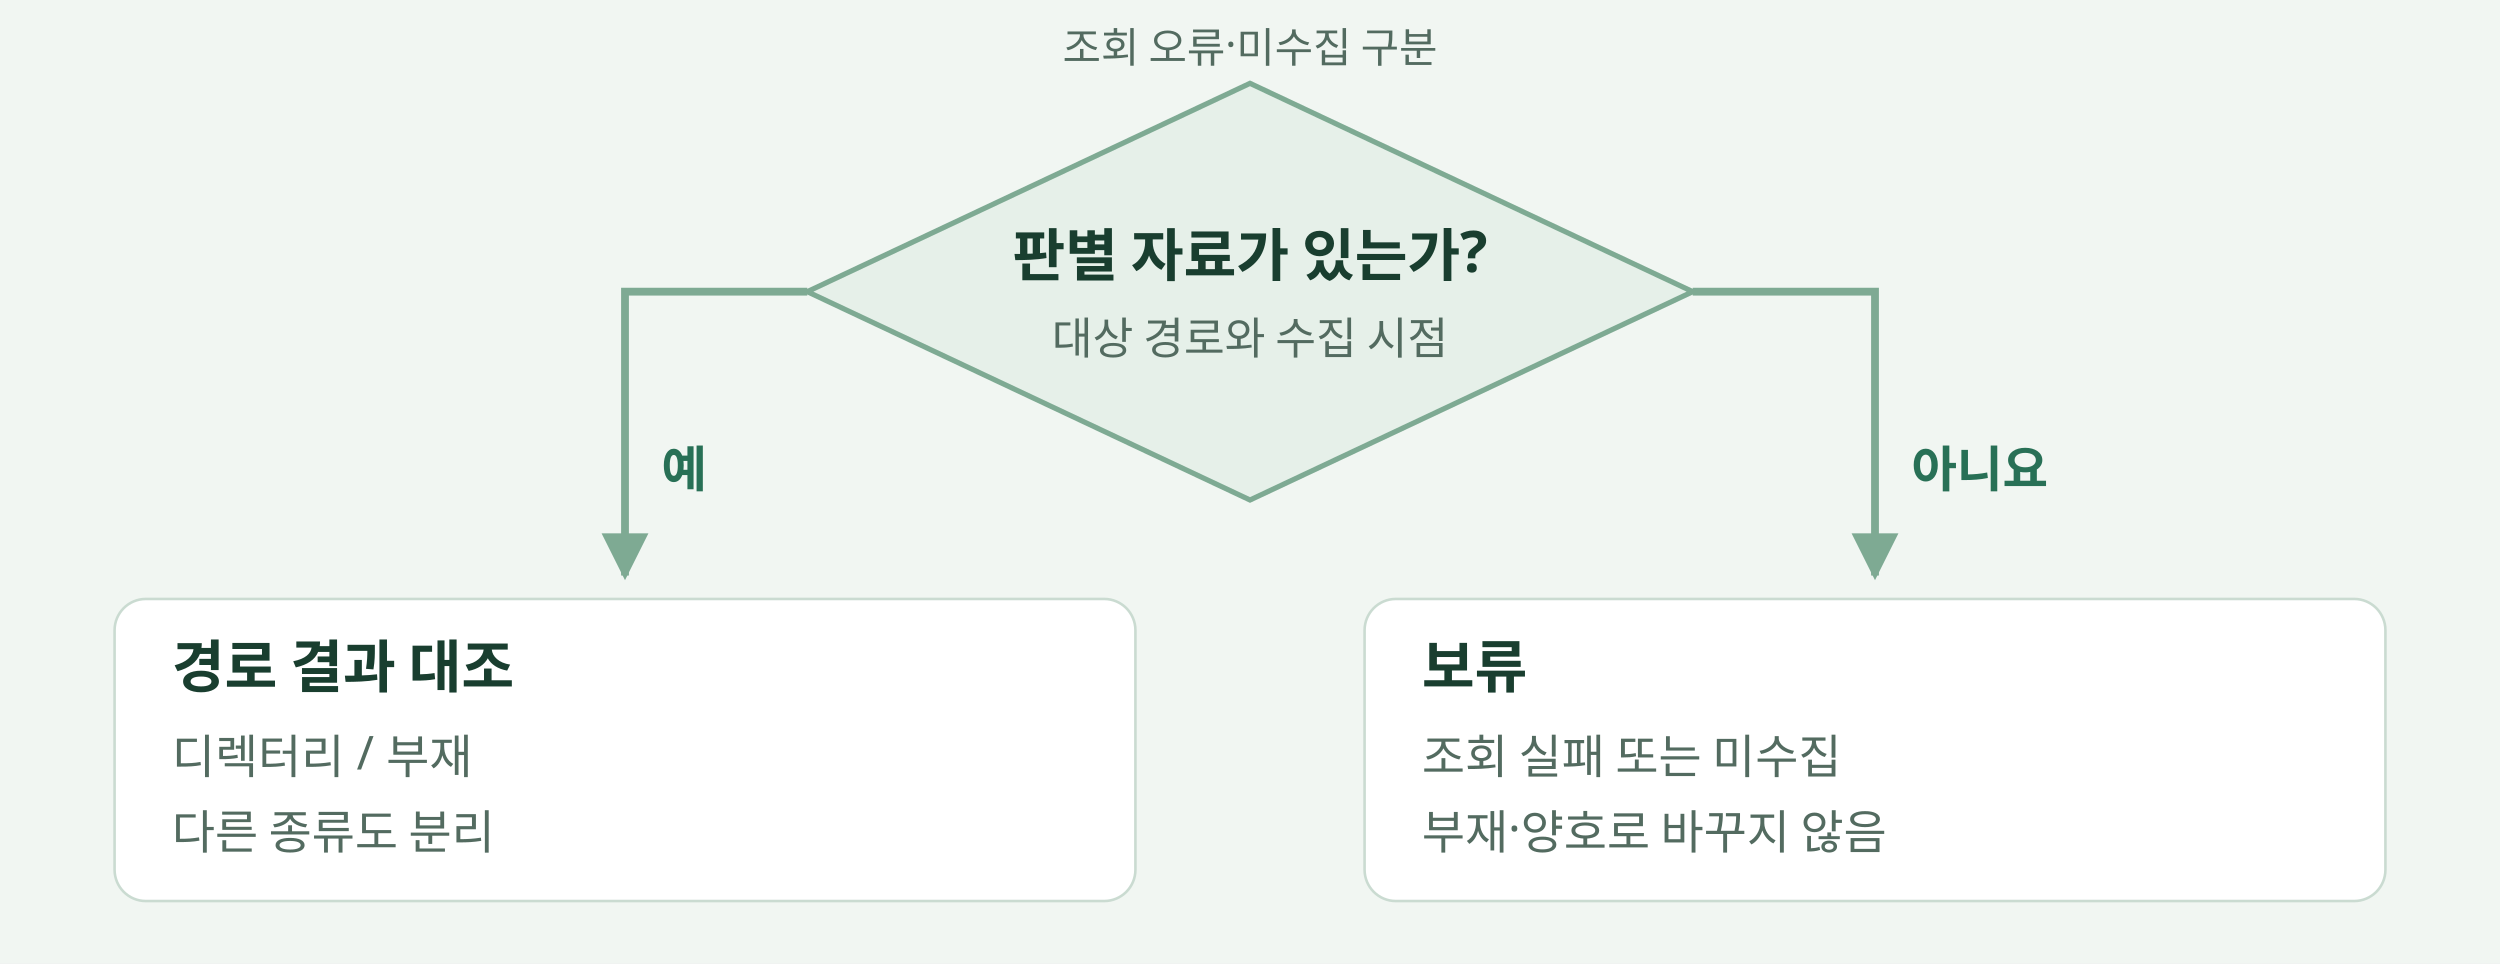
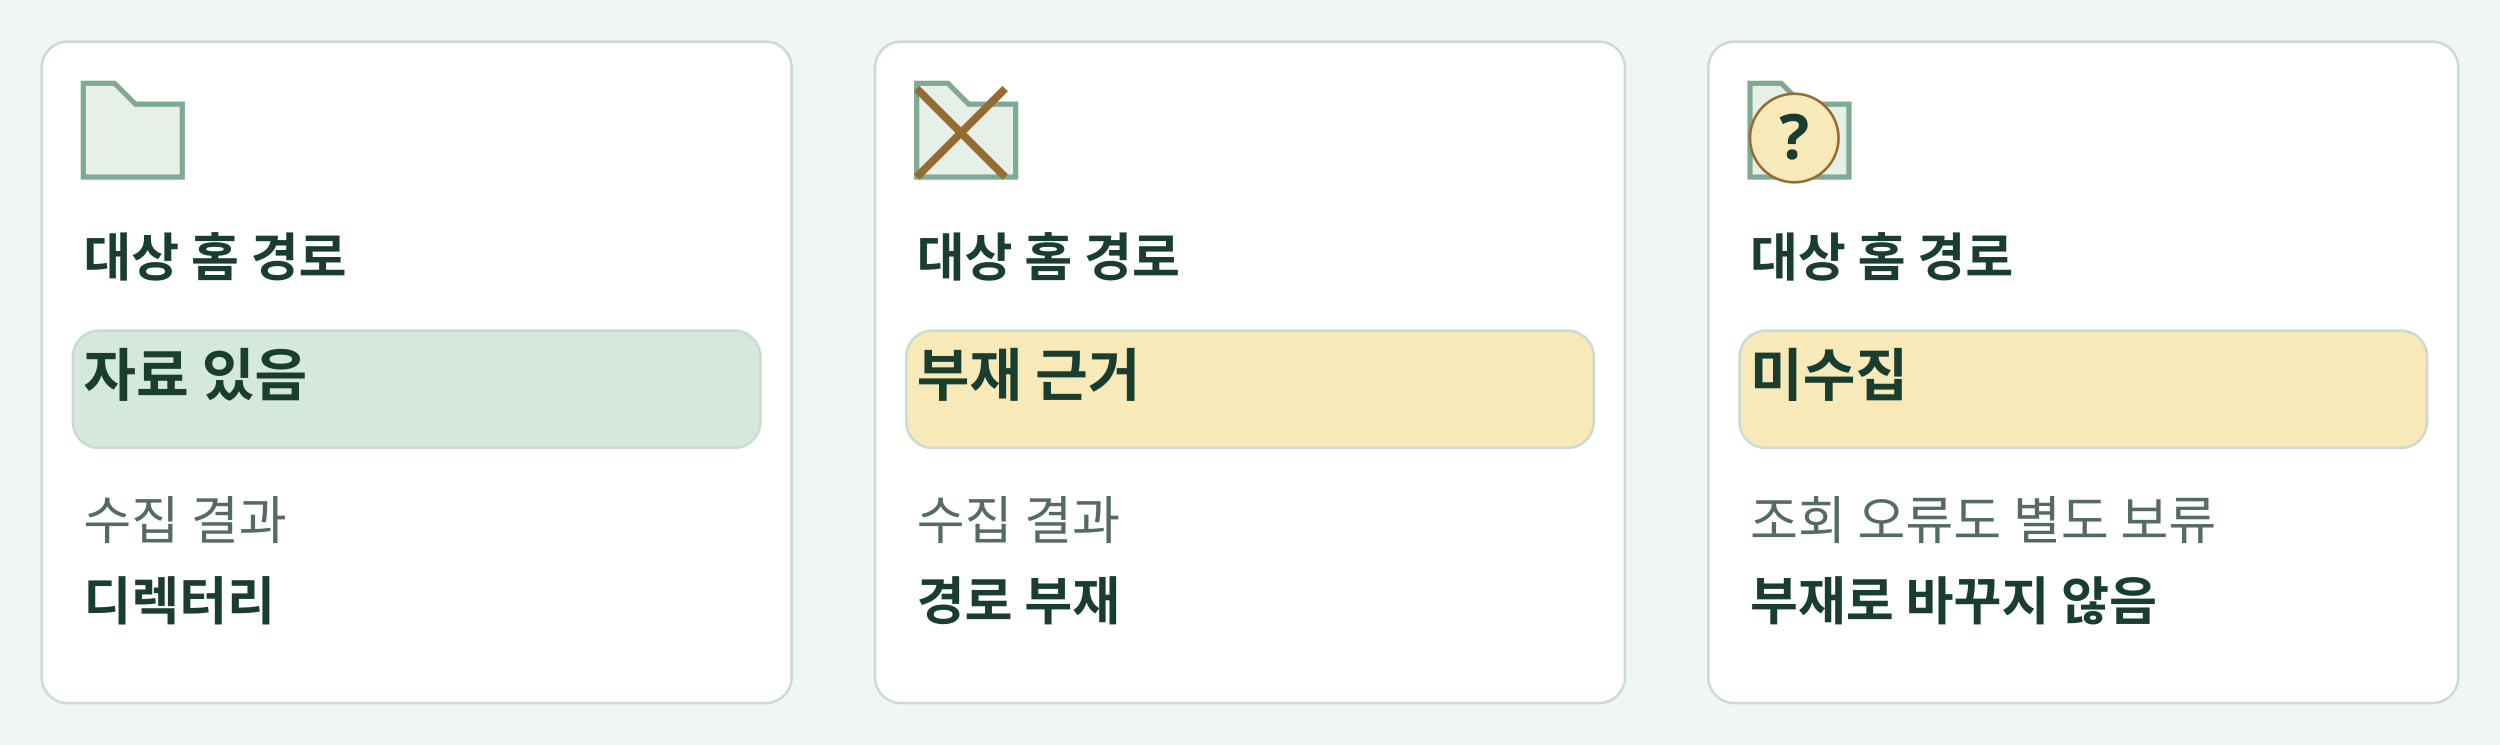
- <svg xmlns="http://www.w3.org/2000/svg" width="960" height="370" viewBox="0 108 960 370" data-diagram-kind="decision" role="img" aria-labelledby="title desc">
+ <svg xmlns="http://www.w3.org/2000/svg" width="960" height="286" viewBox="0 0 960 286" data-diagram-kind="decision" data-explanation="structured" role="img" aria-labelledby="title desc">
  <defs>
-     <marker id="arrow" viewBox="0 0 10 10" refX="9" refY="5" markerWidth="6" markerHeight="6" orient="auto-start-reverse">
+     <marker id="arrow" viewBox="0 0 10 10" refX="9" refY="5" markerWidth="5" markerHeight="5" orient="auto-start-reverse">
      <path d="M0 0L10 5L0 10Z" fill="#7eaa93" />
    </marker>
  </defs>
-   <rect y="108" width="960" height="370" fill="#f1f6f2" />
+   <rect width="960" height="286" fill="#f1f6f2" />
  <g font-family="'Malgun Gothic','Noto Sans KR',sans-serif">
-     <path d="M480 140L650 220L480 300L310 220Z" fill="#e6f0e9" stroke="#7eaa93" stroke-width="2" />
-     <text x="480" y="214" font-size="22" fill="#193e2f" font-weight="700" text-anchor="middle">판별 자료가 있는가?</text>
-     <text x="480" y="244" font-size="17" fill="#536b60" font-weight="400" text-anchor="middle">대상 경로와 수집 시점</text>
-     <text x="480" y="132" font-size="16" fill="#536b60" font-weight="400" text-anchor="middle">조회 오류·미수집 구분</text>
-     <path d="M310 220H240V329" fill="none" stroke="#7eaa93" stroke-width="3" marker-end="url(#arrow)" />
-     <path d="M650 220H720V329" fill="none" stroke="#7eaa93" stroke-width="3" marker-end="url(#arrow)" />
-     <text x="254" y="295" font-size="19" fill="#287056" font-weight="700" text-anchor="start">예</text>
-     <text x="734" y="295" font-size="19" fill="#287056" font-weight="700" text-anchor="start">아니요</text>
-     <rect x="44" y="338" width="392" height="116" rx="12" fill="#fff" stroke="#cadbd1" />
-     <text x="66" y="372" font-size="22" fill="#193e2f" font-weight="700" text-anchor="start">경로 결과 대조</text>
-     <text x="66" y="405" font-size="18" fill="#536b60" font-weight="400" text-anchor="start">디렉터리 / 부재</text>
-     <text x="66" y="434" font-size="18" fill="#536b60" font-weight="400" text-anchor="start">다른 종류도 분리</text>
-     <rect x="524" y="338" width="392" height="116" rx="12" fill="#fff" stroke="#cadbd1" />
-     <text x="546" y="372" font-size="22" fill="#193e2f" font-weight="700" text-anchor="start">보류</text>
-     <text x="546" y="405" font-size="18" fill="#536b60" font-weight="400" text-anchor="start">조회 실패 또는 미수집</text>
-     <text x="546" y="434" font-size="18" fill="#536b60" font-weight="400" text-anchor="start">부재·양호로 바꾸지 않음</text>
+     <g data-panel="file">
+       <rect x="16" y="16" width="288" height="254" rx="10" fill="#fff" stroke="#cadbd1" />
+       <path d="M32 40v28h38V40H52l-8-8H32v8Z" fill="#e6f0e9" stroke="#7eaa93" stroke-width="2" />
+       <text x="32" y="106" font-size="20" fill="#193e2f" font-weight="700" text-anchor="start" data-role="key">
+         <tspan x="32" dy="0">대상 홈 경로</tspan>
+       </text>
+       <rect x="28" y="127" width="264" height="45" rx="10" fill="#d5e8dc" stroke="#cadbd1" />
+       <text x="32" y="152" font-size="22" fill="#193e2f" font-weight="700" text-anchor="start" data-role="key">
+         <tspan x="32" dy="0">자료 있음</tspan>
+       </text>
+       <text x="32" y="207" font-size="20" fill="#536b60" font-weight="400" text-anchor="start">
+         <tspan x="32" dy="0">수집 결과</tspan>
+       </text>
+       <text x="32" y="238" font-size="20" fill="#193e2f" font-weight="700" text-anchor="start" data-role="key">
+         <tspan x="32" dy="0">디렉터리</tspan>
+       </text>
+     </g>
+     <g data-panel="file">
+       <rect x="336" y="16" width="288" height="254" rx="10" fill="#fff" stroke="#cadbd1" />
+       <path d="M352 40v28h38V40H372l-8-8H352v8Z" fill="#e6f0e9" stroke="#7eaa93" stroke-width="2" />
+       <path d="M352 34l34 34m0-34-34 34" stroke="#956c30" stroke-width="3" />
+       <text x="352" y="106" font-size="20" fill="#193e2f" font-weight="700" text-anchor="start" data-role="key">
+         <tspan x="352" dy="0">대상 홈 경로</tspan>
+       </text>
+       <rect x="348" y="127" width="264" height="45" rx="10" fill="#f8e9b8" stroke="#cadbd1" />
+       <text x="352" y="152" font-size="22" fill="#193e2f" font-weight="700" text-anchor="start" data-role="key">
+         <tspan x="352" dy="0">부재 근거</tspan>
+       </text>
+       <text x="352" y="207" font-size="20" fill="#536b60" font-weight="400" text-anchor="start">
+         <tspan x="352" dy="0">수집 결과</tspan>
+       </text>
+       <text x="352" y="238" font-size="20" fill="#193e2f" font-weight="700" text-anchor="start" data-role="key">
+         <tspan x="352" dy="0">경로 부재</tspan>
+       </text>
+     </g>
+     <g data-panel="file">
+       <rect x="656" y="16" width="288" height="254" rx="10" fill="#fff" stroke="#cadbd1" />
+       <path d="M672 40v28h38V40H692l-8-8H672v8Z" fill="#e6f0e9" stroke="#7eaa93" stroke-width="2" />
+       <circle cx="689" cy="53" r="17" fill="#f8e9b8" stroke="#956c30" />
+       <text x="689" y="61" font-size="24" fill="#193e2f" font-weight="700" text-anchor="middle" data-role="key">
+         <tspan x="689" dy="0">?</tspan>
+       </text>
+       <text x="672" y="106" font-size="20" fill="#193e2f" font-weight="700" text-anchor="start" data-role="key">
+         <tspan x="672" dy="0">대상 홈 경로</tspan>
+       </text>
+       <rect x="668" y="127" width="264" height="45" rx="10" fill="#f8e9b8" stroke="#cadbd1" />
+       <text x="672" y="152" font-size="22" fill="#193e2f" font-weight="700" text-anchor="start" data-role="key">
+         <tspan x="672" dy="0">미수집</tspan>
+       </text>
+       <text x="672" y="207" font-size="20" fill="#536b60" font-weight="400" text-anchor="start">
+         <tspan x="672" dy="0">조회 오류도 별도 보류</tspan>
+       </text>
+       <text x="672" y="238" font-size="20" fill="#193e2f" font-weight="700" text-anchor="start" data-role="key">
+         <tspan x="672" dy="0">부재로 바꾸지 않음</tspan>
+       </text>
+     </g>
  </g>
</svg>
